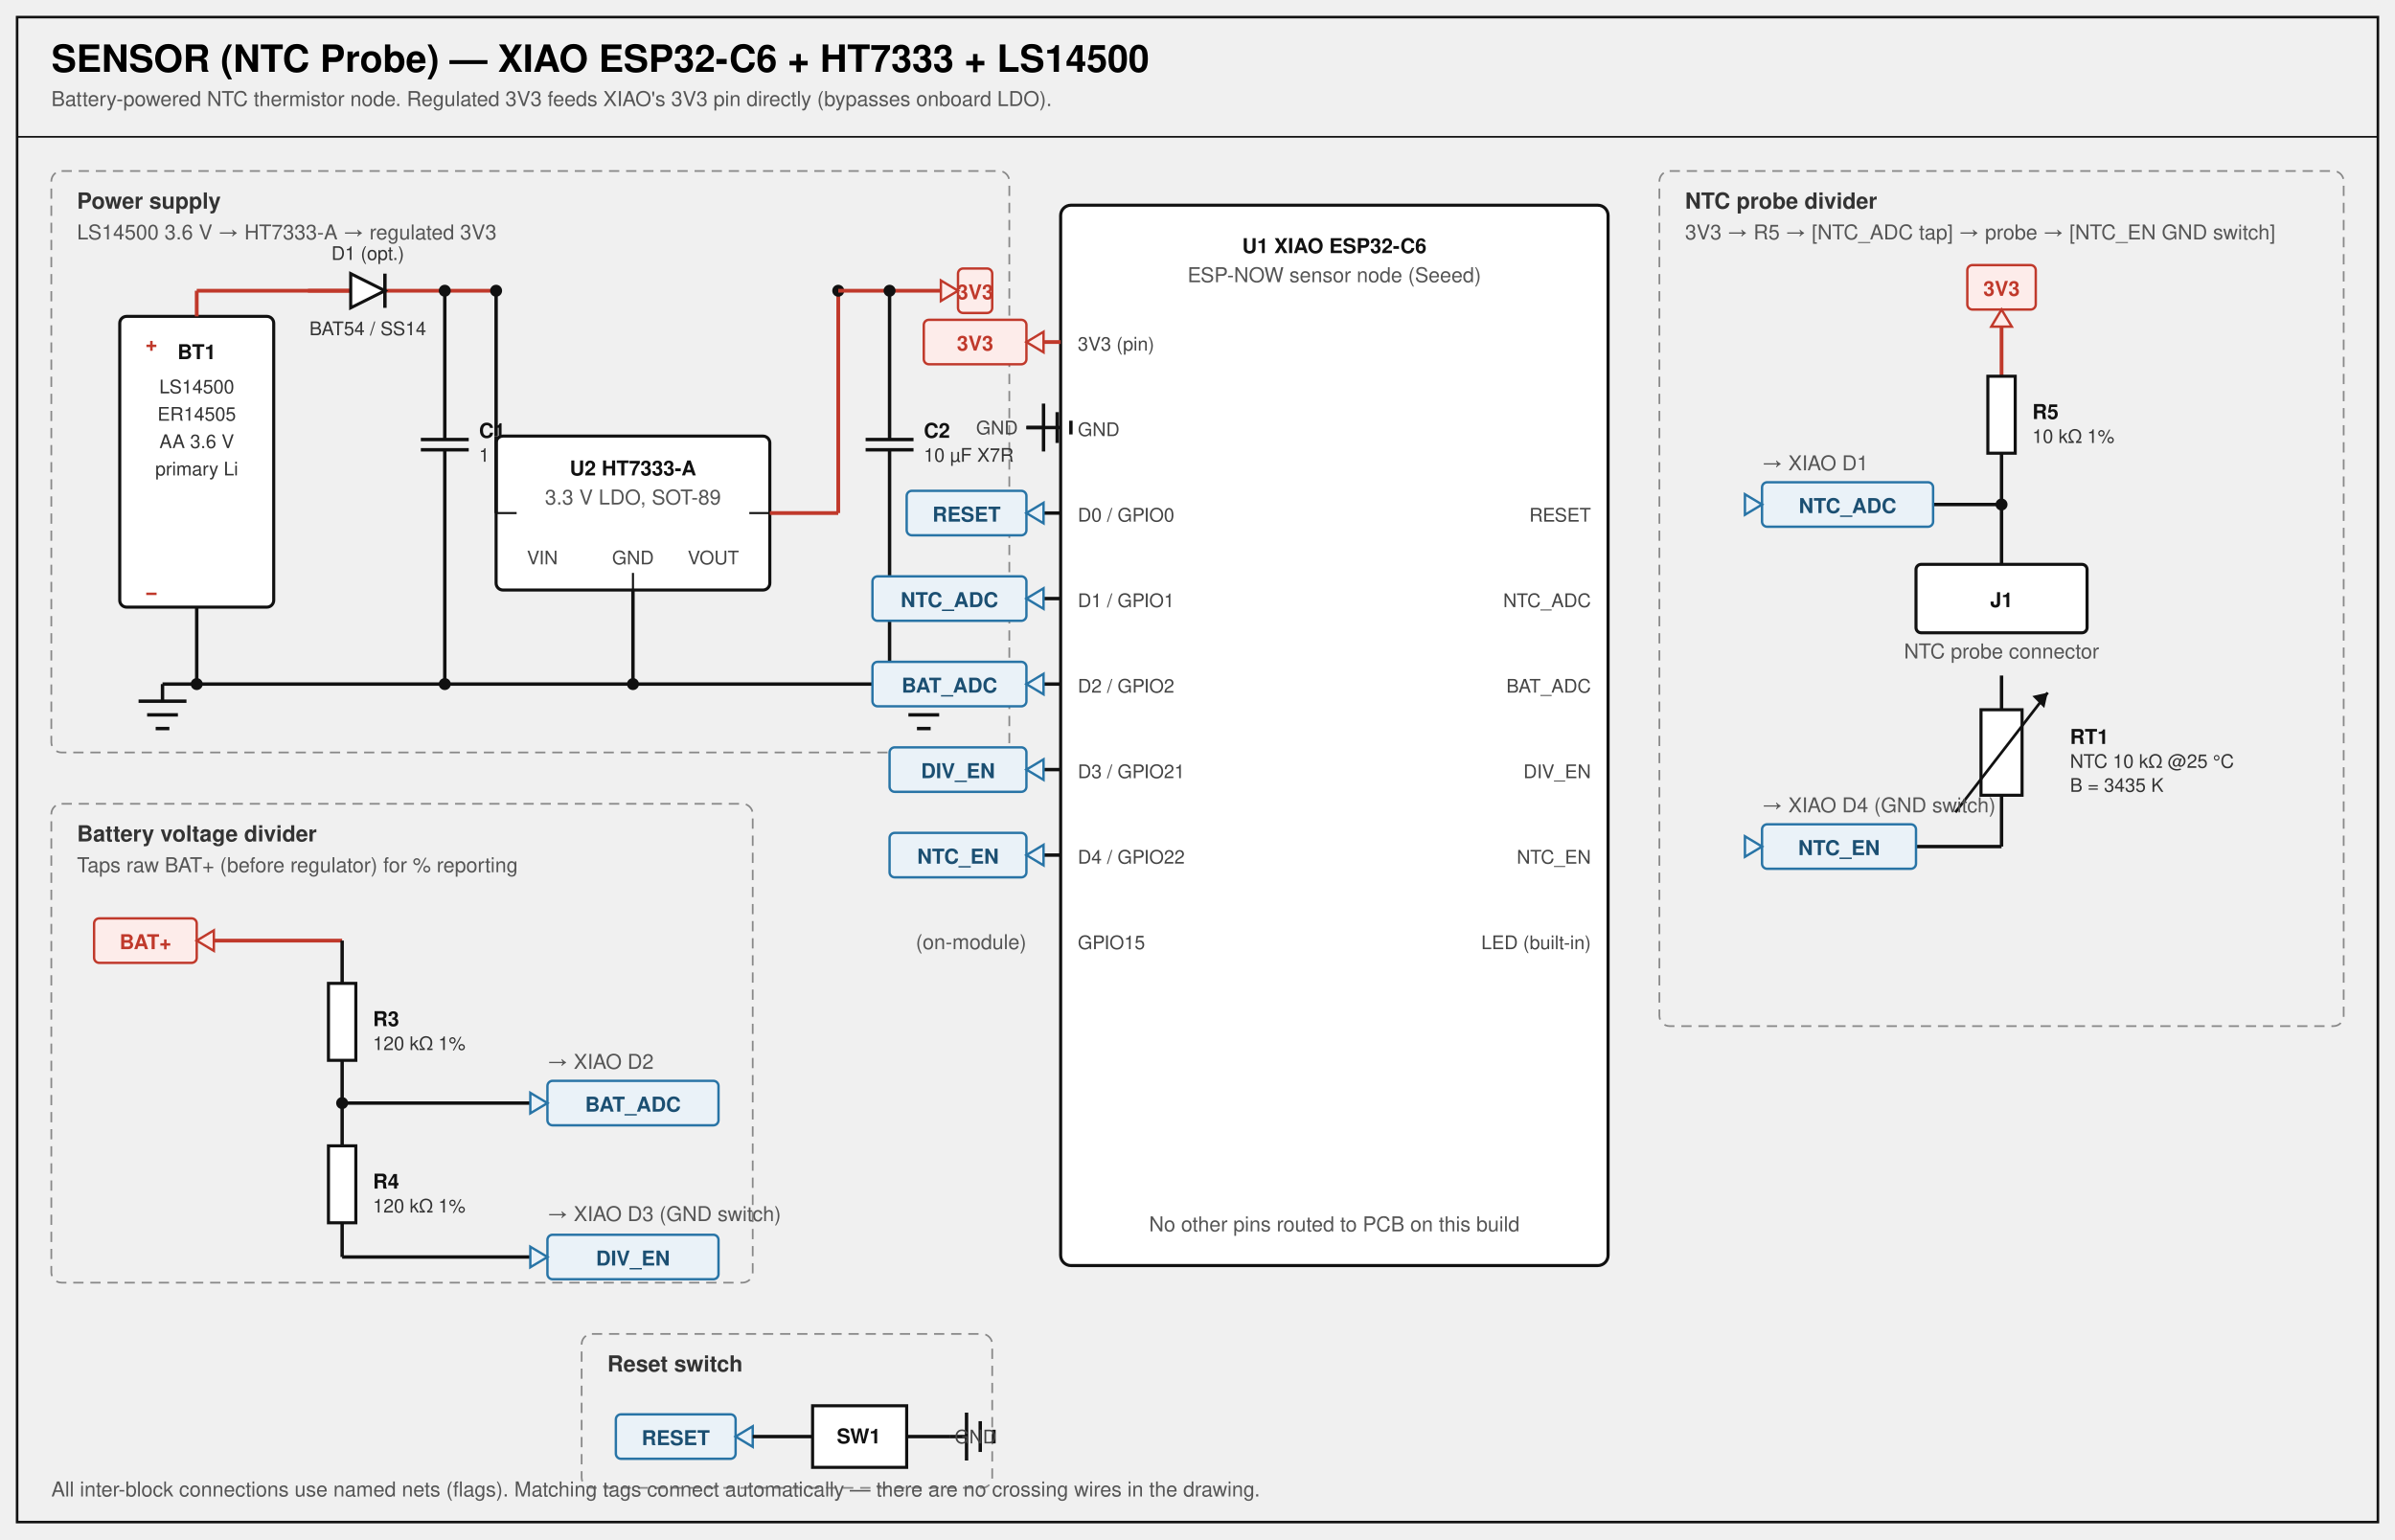
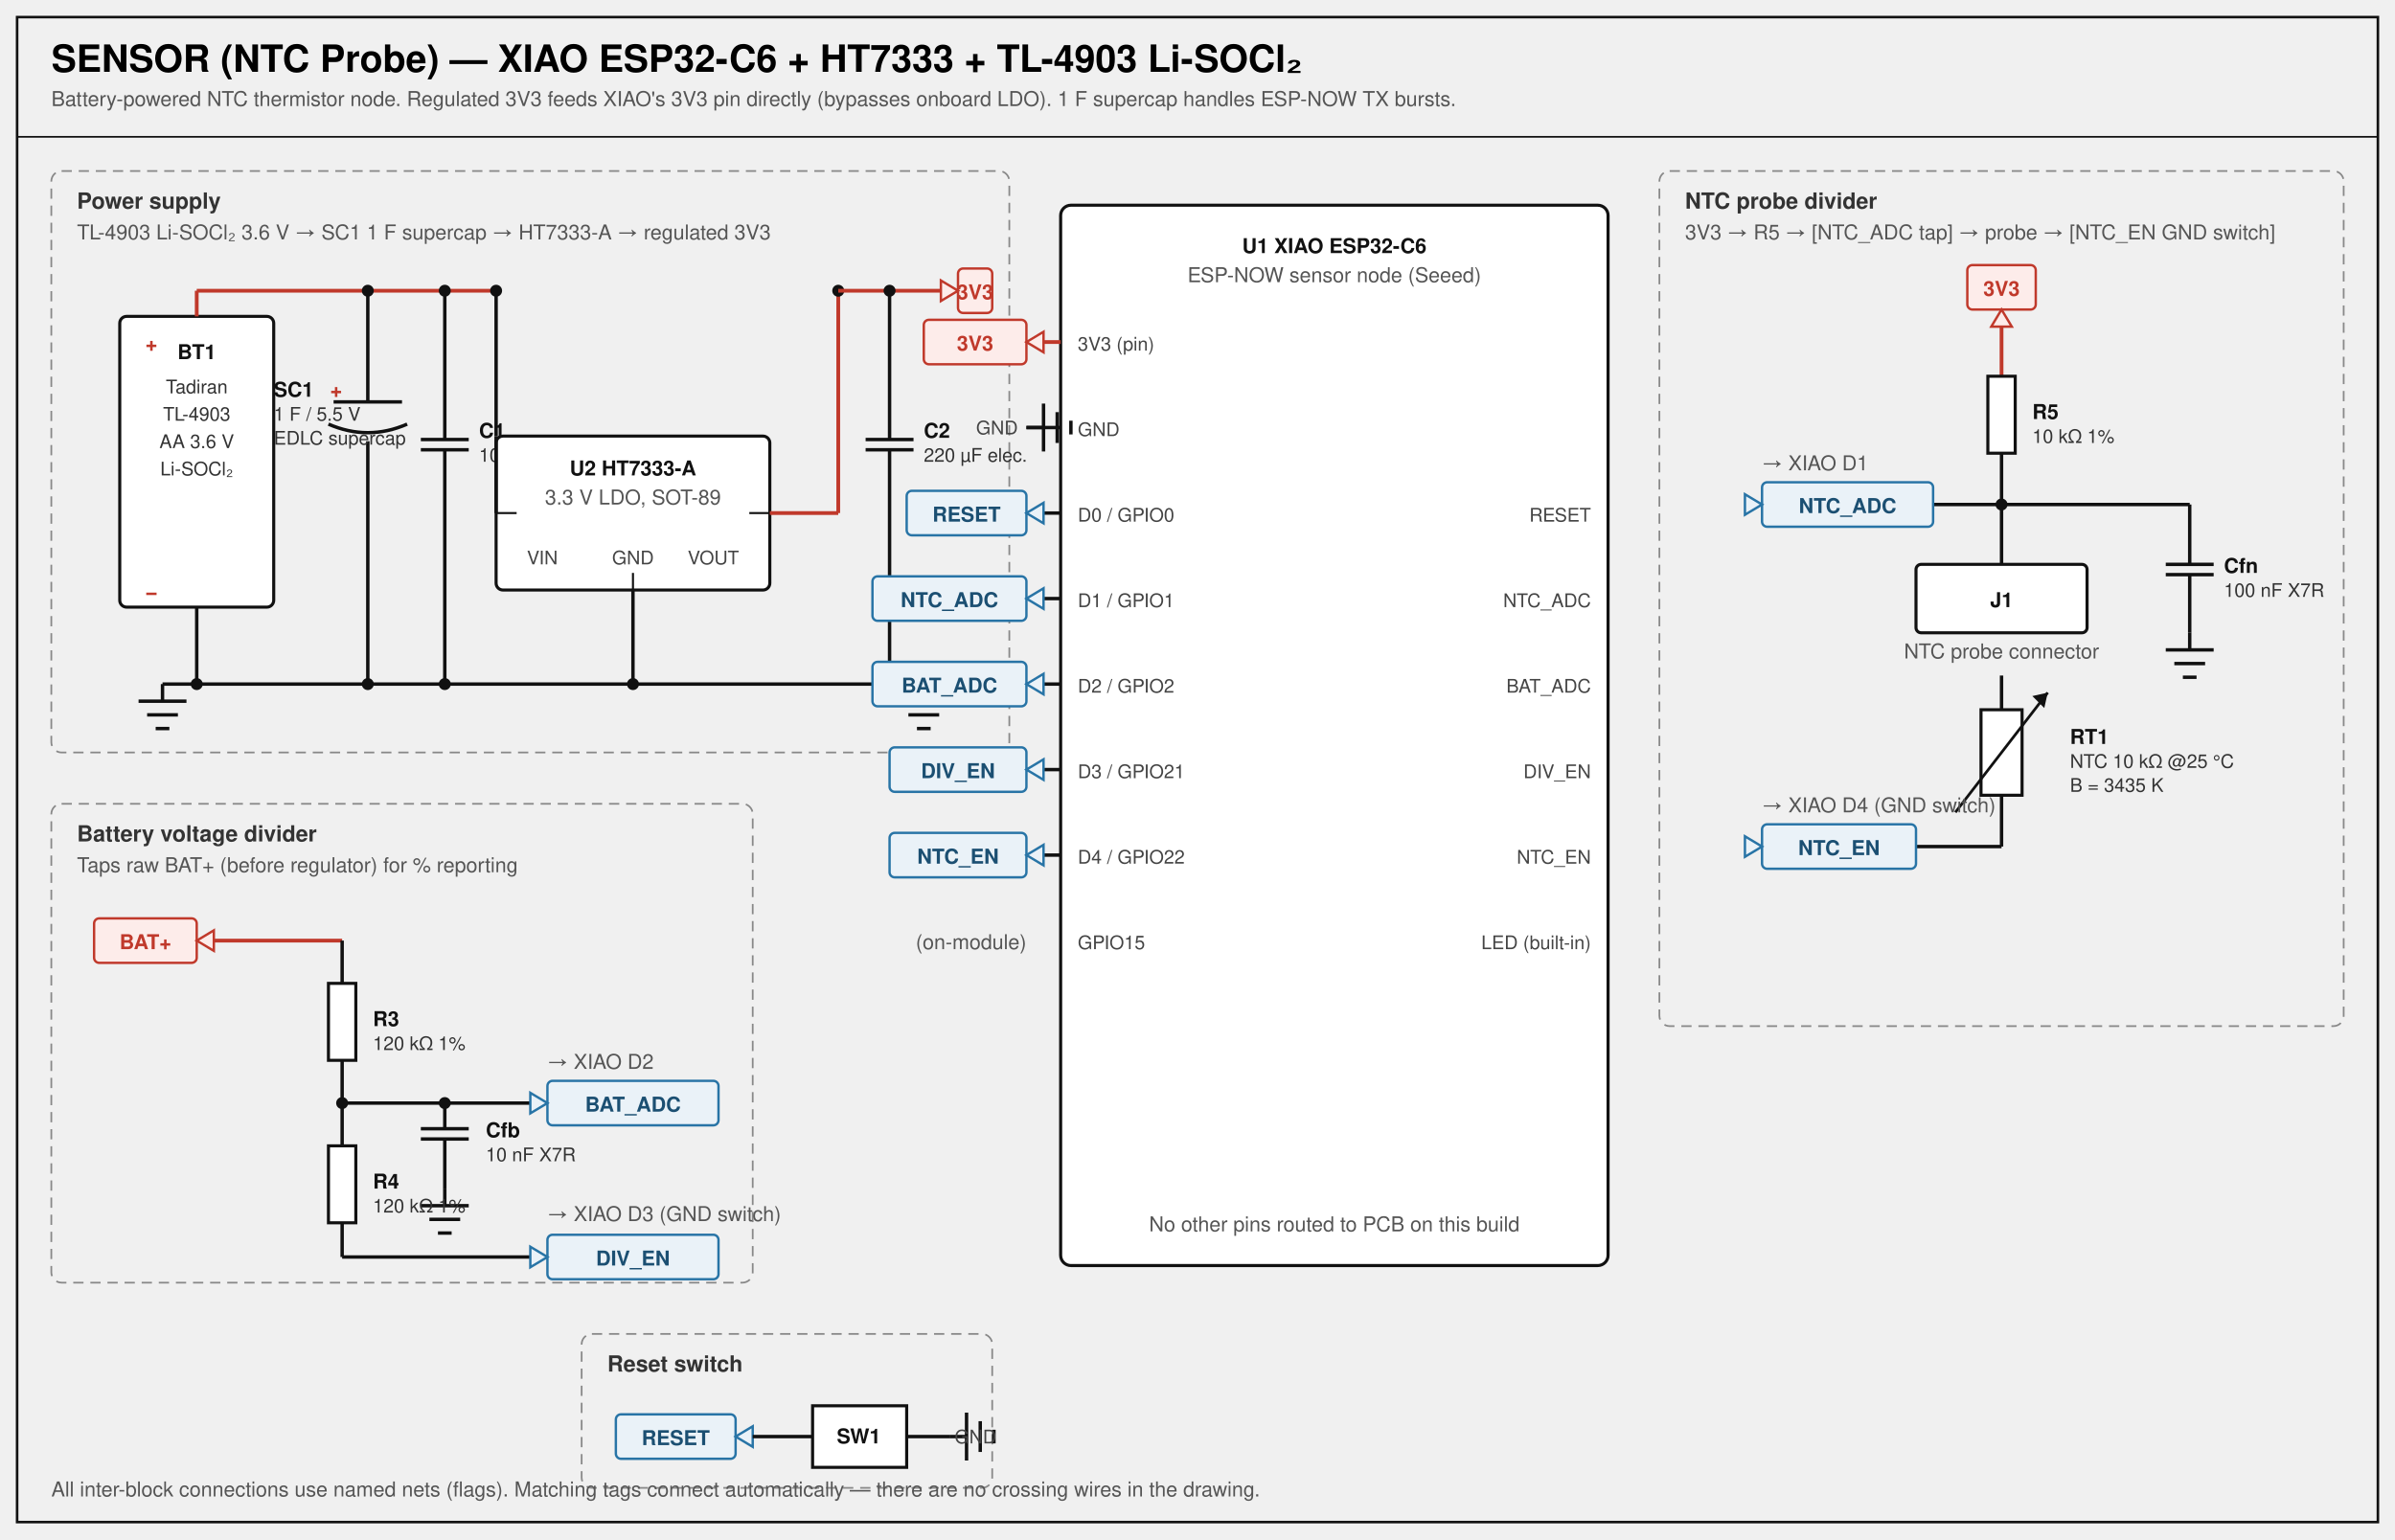
<svg xmlns="http://www.w3.org/2000/svg" viewBox="0 0 1400 900" font-family="Helvetica, Arial, sans-serif" font-size="13">
  <style>
    .wire     { stroke: #111; stroke-width: 2; fill: none; }
    .pwr      { stroke: #c0392b; stroke-width: 2.2; fill: none; }
    .part     { stroke: #111; stroke-width: 1.8; fill: #fff; }
    .title    { font-size: 22px; font-weight: bold; }
    .sub      { font-size: 12px; fill: #555; }
    .pin      { fill: #444; font-size: 11px; }
    .val      { fill: #333; font-size: 11px; }
    .ref      { fill: #111; font-size: 12px; font-weight: bold; }
    .dot      { fill: #111; }
    .grp      { fill: none; stroke: #888; stroke-dasharray: 6 4; }
    .grpL     { font-size: 13px; fill: #333; font-weight: bold; }
    .netP     { fill: #c0392b; font-weight: bold; font-size: 12px; }
    .netS     { fill: #1b4f72; font-weight: bold; font-size: 12px; }
    .netBox   { fill: #eaf2f8; stroke: #2874a6; stroke-width: 1.4; }
    .pwrBox   { fill: #fdecea; stroke: #c0392b; stroke-width: 1.4; }
  </style>
  <defs>
    <g id="gnd">
      <line x1="0" y1="0" x2="0" y2="10" class="wire" />
      <line x1="-14" y1="10" x2="14" y2="10" class="wire" />
      <line x1="-9" y1="18" x2="9" y2="18" class="wire" />
      <line x1="-4" y1="26" x2="4" y2="26" class="wire" />
    </g>
    <circle id="j" cx="0" cy="0" r="3.5" class="dot" />
    <g id="resV">
      <rect x="-8" y="0" width="16" height="45" class="part" />
    </g>
  </defs>
  <rect x="10" y="10" width="1380" height="880" fill="none" stroke="#111" stroke-width="1.5" />
-   <text x="30" y="42" class="title">SENSOR (NTC Probe) — XIAO ESP32-C6 + HT7333 + LS14500</text>
-   <text x="30" y="62" class="sub">Battery-powered NTC thermistor node. Regulated 3V3 feeds XIAO's 3V3 pin directly (bypasses onboard LDO).</text>
+   <text x="30" y="42" class="title">SENSOR (NTC Probe) — XIAO ESP32-C6 + HT7333 + TL-4903 Li-SOCl₂</text>
+   <text x="30" y="62" class="sub">Battery-powered NTC thermistor node. Regulated 3V3 feeds XIAO's 3V3 pin directly (bypasses onboard LDO). 1 F supercap handles ESP-NOW TX bursts.</text>
  <line x1="10" y1="80" x2="1390" y2="80" stroke="#111" stroke-width="1" />
  <rect x="30" y="100" width="560" height="340" class="grp" rx="6" />
  <text x="45" y="122" class="grpL">Power supply</text>
-   <text x="45" y="140" class="sub">LS14500 3.6 V → HT7333-A → regulated 3V3</text>
+   <text x="45" y="140" class="sub">TL-4903 Li-SOCl₂ 3.6 V → SC1 1 F supercap → HT7333-A → regulated 3V3</text>
  <rect x="70" y="185" width="90" height="170" class="part" rx="4" />
  <text x="115" y="210" text-anchor="middle" class="ref">BT1</text>
-   <text x="115" y="230" text-anchor="middle" class="val">LS14500</text>
-   <text x="115" y="246" text-anchor="middle" class="val">ER14505</text>
+   <text x="115" y="230" text-anchor="middle" class="val">Tadiran</text>
+   <text x="115" y="246" text-anchor="middle" class="val">TL-4903</text>
  <text x="115" y="262" text-anchor="middle" class="val">AA 3.6 V</text>
-   <text x="115" y="278" text-anchor="middle" class="val">primary Li</text>
+   <text x="115" y="278" text-anchor="middle" class="val">Li-SOCl₂</text>
  <text x="85" y="205" class="netP">+</text>
  <text x="85" y="350" class="netP">−</text>
  <line x1="115" y1="185" x2="115" y2="170" class="pwr" />
  <line x1="115" y1="355" x2="115" y2="400" class="wire" />
  <line x1="115" y1="170" x2="290" y2="170" class="pwr" />
-   <line x1="180" y1="170" x2="205" y2="170" class="pwr" />
-   <polygon points="205,160 205,180 225,170" class="part" />
-   <line x1="225" y1="160" x2="225" y2="180" class="wire" />
-   <text x="215" y="152" text-anchor="middle" class="val">D1 (opt.)</text>
-   <text x="215" y="196" text-anchor="middle" class="val">BAT54 / SS14</text>
+   <use href="#j" x="215" y="170" />
+   <line x1="215" y1="170" x2="215" y2="235" class="wire" />
+   <line x1="195" y1="235" x2="235" y2="235" class="wire" stroke-width="2.2" />
+   <path d="M 192,248 Q 215,258 238,248" class="wire" fill="none" />
+   <text x="200" y="232" text-anchor="end" class="netP">+</text>
+   <line x1="215" y1="258" x2="215" y2="400" class="wire" />
+   <text x="160" y="232" class="ref">SC1</text>
+   <text x="160" y="246" class="val">1 F / 5.5 V</text>
+   <text x="160" y="260" class="val">EDLC supercap</text>
  <use href="#j" x="260" y="170" />
  <use href="#j" x="290" y="170" />
  <line x1="260" y1="170" x2="260" y2="257" class="wire" />
  <line x1="246" y1="257" x2="274" y2="257" class="wire" />
  <line x1="246" y1="263" x2="274" y2="263" class="wire" />
  <line x1="260" y1="263" x2="260" y2="400" class="wire" />
  <text x="280" y="256" class="ref">C1</text>
-   <text x="280" y="270" class="val">1 µF X7R</text>
+   <text x="280" y="270" class="val">10 µF X7R</text>
  <line x1="290" y1="170" x2="290" y2="255" class="wire" />
  <rect x="290" y="255" width="160" height="90" class="part" rx="4" />
  <text x="370" y="278" text-anchor="middle" class="ref">U2  HT7333-A</text>
  <text x="370" y="295" text-anchor="middle" class="sub">3.3 V LDO, SOT-89</text>
  <text x="308" y="330" class="pin">VIN</text>
  <text x="370" y="330" text-anchor="middle" class="pin">GND</text>
  <text x="432" y="330" class="pin" text-anchor="end">VOUT</text>
  <line x1="290" y1="300" x2="302" y2="300" stroke="#111" stroke-width="1.2" />
  <line x1="450" y1="300" x2="438" y2="300" stroke="#111" stroke-width="1.2" />
  <line x1="370" y1="345" x2="370" y2="335" stroke="#111" stroke-width="1.2" />
  <line x1="290" y1="255" x2="290" y2="300" class="wire" />
  <line x1="370" y1="345" x2="370" y2="400" class="wire" />
  <line x1="450" y1="300" x2="490" y2="300" class="pwr" />
  <line x1="490" y1="300" x2="490" y2="170" class="pwr" />
  <use href="#j" x="490" y="170" />
  <line x1="490" y1="170" x2="520" y2="170" class="pwr" />
  <line x1="520" y1="170" x2="520" y2="257" class="wire" />
  <line x1="506" y1="257" x2="534" y2="257" class="wire" />
  <line x1="506" y1="263" x2="534" y2="263" class="wire" />
  <line x1="520" y1="263" x2="520" y2="400" class="wire" />
  <text x="540" y="256" class="ref">C2</text>
-   <text x="540" y="270" class="val">10 µF X7R</text>
+   <text x="540" y="270" class="val">220 µF elec.</text>
  <line x1="520" y1="170" x2="560" y2="170" class="pwr" />
  <use href="#j" x="520" y="170" />
  <rect x="560" y="157" width="20" height="26" class="pwrBox" rx="3" />
  <polygon points="560,170 550,164 550,176" class="pwrBox" />
  <text x="570" y="175" text-anchor="middle" class="netP">3V3</text>
  <line x1="95" y1="400" x2="540" y2="400" class="wire" />
  <use href="#j" x="115" y="400" />
+   <use href="#j" x="215" y="400" />
  <use href="#j" x="260" y="400" />
  <use href="#j" x="370" y="400" />
  <use href="#j" x="520" y="400" />
  <use href="#gnd" x="95" y="400" />
  <use href="#gnd" x="540" y="400" />
  <rect x="30" y="470" width="410" height="280" class="grp" rx="6" />
  <text x="45" y="492" class="grpL">Battery voltage divider</text>
  <text x="45" y="510" class="sub">Taps raw BAT+ (before regulator) for % reporting</text>
  <rect x="55" y="537" width="60" height="26" class="pwrBox" rx="3" />
  <polygon points="115,550 125,544 125,556" class="pwrBox" />
  <text x="85" y="555" text-anchor="middle" class="netP">BAT+</text>
  <line x1="125" y1="550" x2="200" y2="550" class="pwr" />
  <line x1="200" y1="550" x2="200" y2="575" class="wire" />
  <use href="#resV" x="200" y="575" />
  <text x="218" y="600" class="ref">R3</text>
  <text x="218" y="614" class="val">120 kΩ 1%</text>
  <line x1="200" y1="620" x2="200" y2="645" class="wire" />
  <use href="#j" x="200" y="645" />
  <line x1="200" y1="645" x2="320" y2="645" class="wire" />
  <rect x="320" y="632" width="100" height="26" class="netBox" rx="3" />
  <polygon points="320,645 310,639 310,651" class="netBox" />
  <text x="370" y="650" text-anchor="middle" class="netS">BAT_ADC</text>
  <text x="320" y="625" class="sub">→ XIAO D2</text>
+   <use href="#j" x="260" y="645" />
+   <line x1="260" y1="645" x2="260" y2="660" class="wire" />
+   <line x1="246" y1="660" x2="274" y2="660" class="wire" />
+   <line x1="246" y1="666" x2="274" y2="666" class="wire" />
+   <line x1="260" y1="666" x2="260" y2="695" class="wire" />
+   <use href="#gnd" x="260" y="695" />
+   <text x="284" y="665" class="ref">Cfb</text>
+   <text x="284" y="679" class="val">10 nF X7R</text>
  <line x1="200" y1="645" x2="200" y2="670" class="wire" />
  <use href="#resV" x="200" y="670" />
  <text x="218" y="695" class="ref">R4</text>
  <text x="218" y="709" class="val">120 kΩ 1%</text>
  <line x1="200" y1="715" x2="200" y2="735" class="wire" />
  <line x1="200" y1="735" x2="320" y2="735" class="wire" />
  <rect x="320" y="722" width="100" height="26" class="netBox" rx="3" />
  <polygon points="320,735 310,729 310,741" class="netBox" />
  <text x="370" y="740" text-anchor="middle" class="netS">DIV_EN</text>
  <text x="320" y="714" class="sub">→ XIAO D3 (GND switch)</text>
  <rect x="620" y="120" width="320" height="620" class="part" rx="6" />
  <text x="780" y="148" text-anchor="middle" class="ref">U1  XIAO ESP32-C6</text>
  <text x="780" y="165" text-anchor="middle" class="sub">ESP-NOW sensor node (Seeed)</text>
  <g font-size="11" fill="#444">
    <text x="630" y="205">3V3 (pin)</text>
    <text x="630" y="255">GND</text>
    <text x="630" y="305">D0 / GPIO0</text>
    <text x="630" y="355">D1 / GPIO1</text>
    <text x="630" y="405">D2 / GPIO2</text>
    <text x="630" y="455">D3 / GPIO21</text>
    <text x="630" y="505">D4 / GPIO22</text>
    <text x="630" y="555">GPIO15</text>
  </g>
  <g font-size="11" fill="#444" text-anchor="end">
    <text x="930" y="305">RESET</text>
    <text x="930" y="355">NTC_ADC</text>
    <text x="930" y="405">BAT_ADC</text>
    <text x="930" y="455">DIV_EN</text>
    <text x="930" y="505">NTC_EN</text>
    <text x="930" y="555">LED (built-in)</text>
  </g>
  <line x1="620" y1="200" x2="600" y2="200" class="pwr" />
  <rect x="540" y="187" width="60" height="26" class="pwrBox" rx="3" />
  <polygon points="600,200 610,194 610,206" class="pwrBox" />
  <text x="570" y="205" text-anchor="middle" class="netP">3V3</text>
  <line x1="620" y1="250" x2="600" y2="250" class="wire" />
  <use href="#gnd" x="600" y="250" transform="rotate(-90 600 250)" />
  <text x="595" y="254" text-anchor="end" class="pin">GND</text>
  <line x1="620" y1="300" x2="600" y2="300" class="wire" />
  <rect x="530" y="287" width="70" height="26" class="netBox" rx="3" />
  <polygon points="600,300 610,294 610,306" class="netBox" />
  <text x="565" y="305" text-anchor="middle" class="netS">RESET</text>
  <line x1="620" y1="350" x2="600" y2="350" class="wire" />
  <rect x="510" y="337" width="90" height="26" class="netBox" rx="3" />
  <polygon points="600,350 610,344 610,356" class="netBox" />
  <text x="555" y="355" text-anchor="middle" class="netS">NTC_ADC</text>
  <line x1="620" y1="400" x2="600" y2="400" class="wire" />
  <rect x="510" y="387" width="90" height="26" class="netBox" rx="3" />
  <polygon points="600,400 610,394 610,406" class="netBox" />
  <text x="555" y="405" text-anchor="middle" class="netS">BAT_ADC</text>
  <line x1="620" y1="450" x2="600" y2="450" class="wire" />
  <rect x="520" y="437" width="80" height="26" class="netBox" rx="3" />
  <polygon points="600,450 610,444 610,456" class="netBox" />
  <text x="560" y="455" text-anchor="middle" class="netS">DIV_EN</text>
  <line x1="620" y1="500" x2="600" y2="500" class="wire" />
  <rect x="520" y="487" width="80" height="26" class="netBox" rx="3" />
  <polygon points="600,500 610,494 610,506" class="netBox" />
  <text x="560" y="505" text-anchor="middle" class="netS">NTC_EN</text>
  <text x="600" y="555" text-anchor="end" class="sub">(on-module)</text>
  <text x="780" y="720" text-anchor="middle" class="sub">No other pins routed to PCB on this build</text>
  <rect x="970" y="100" width="400" height="500" class="grp" rx="6" />
  <text x="985" y="122" class="grpL">NTC probe divider</text>
  <text x="985" y="140" class="sub">3V3 → R5 → [NTC_ADC tap] → probe → [NTC_EN GND switch]</text>
  <rect x="1150" y="155" width="40" height="26" class="pwrBox" rx="3" />
  <polygon points="1170,181 1164,191 1176,191" class="pwrBox" />
  <text x="1170" y="173" text-anchor="middle" class="netP">3V3</text>
  <line x1="1170" y1="191" x2="1170" y2="220" class="pwr" />
  <use href="#resV" x="1170" y="220" />
  <text x="1188" y="245" class="ref">R5</text>
  <text x="1188" y="259" class="val">10 kΩ 1%</text>
  <line x1="1170" y1="265" x2="1170" y2="295" class="wire" />
  <use href="#j" x="1170" y="295" />
+   <line x1="1170" y1="295" x2="1280" y2="295" class="wire" />
+   <line x1="1280" y1="295" x2="1280" y2="330" class="wire" />
+   <line x1="1266" y1="330" x2="1294" y2="330" class="wire" />
+   <line x1="1266" y1="336" x2="1294" y2="336" class="wire" />
+   <line x1="1280" y1="336" x2="1280" y2="370" class="wire" />
+   <use href="#gnd" x="1280" y="370" />
+   <text x="1300" y="335" class="ref">Cfn</text>
+   <text x="1300" y="349" class="val">100 nF X7R</text>
  <line x1="1170" y1="295" x2="1030" y2="295" class="wire" />
  <rect x="1030" y="282" width="100" height="26" class="netBox" rx="3" />
  <polygon points="1030,295 1020,289 1020,301" class="netBox" />
  <text x="1080" y="300" text-anchor="middle" class="netS">NTC_ADC</text>
  <text x="1030" y="275" class="sub">→ XIAO D1</text>
  <line x1="1170" y1="295" x2="1170" y2="330" class="wire" />
  <rect x="1120" y="330" width="100" height="40" class="part" rx="3" />
  <text x="1170" y="355" text-anchor="middle" class="ref">J1</text>
  <text x="1170" y="385" text-anchor="middle" class="sub">NTC probe connector</text>
  <line x1="1170" y1="395" x2="1170" y2="415" class="wire" />
  <rect x="1158" y="415" width="24" height="50" class="part" />
  <line x1="1143" y1="475" x2="1197" y2="405" stroke="#111" stroke-width="1.6" />
  <polygon points="1197,405 1188,407 1195,414" fill="#111" />
  <text x="1210" y="435" class="ref">RT1</text>
  <text x="1210" y="449" class="val">NTC 10 kΩ @25 °C</text>
  <text x="1210" y="463" class="val">B = 3435 K</text>
  <line x1="1170" y1="465" x2="1170" y2="495" class="wire" />
  <line x1="1170" y1="495" x2="1030" y2="495" class="wire" />
  <rect x="1030" y="482" width="90" height="26" class="netBox" rx="3" />
  <polygon points="1030,495 1020,489 1020,501" class="netBox" />
  <text x="1075" y="500" text-anchor="middle" class="netS">NTC_EN</text>
  <text x="1030" y="475" class="sub">→ XIAO D4 (GND switch)</text>
  <rect x="340" y="780" width="240" height="90" class="grp" rx="6" />
  <text x="355" y="802" class="grpL">Reset switch</text>
  <rect x="360" y="827" width="70" height="26" class="netBox" rx="3" />
  <polygon points="430,840 440,834 440,846" class="netBox" />
  <text x="395" y="845" text-anchor="middle" class="netS">RESET</text>
  <line x1="440" y1="840" x2="475" y2="840" class="wire" />
  <rect x="475" y="822" width="55" height="36" class="part" />
  <text x="502" y="844" text-anchor="middle" class="ref">SW1</text>
  <line x1="530" y1="840" x2="555" y2="840" class="wire" />
  <use href="#gnd" x="555" y="840" transform="rotate(-90 555 840)" />
  <text x="558" y="844" class="pin">GND</text>
  <text x="30" y="875" class="sub">All inter-block connections use named nets (flags). Matching tags connect automatically — there are no crossing wires in the drawing.</text>
</svg>
